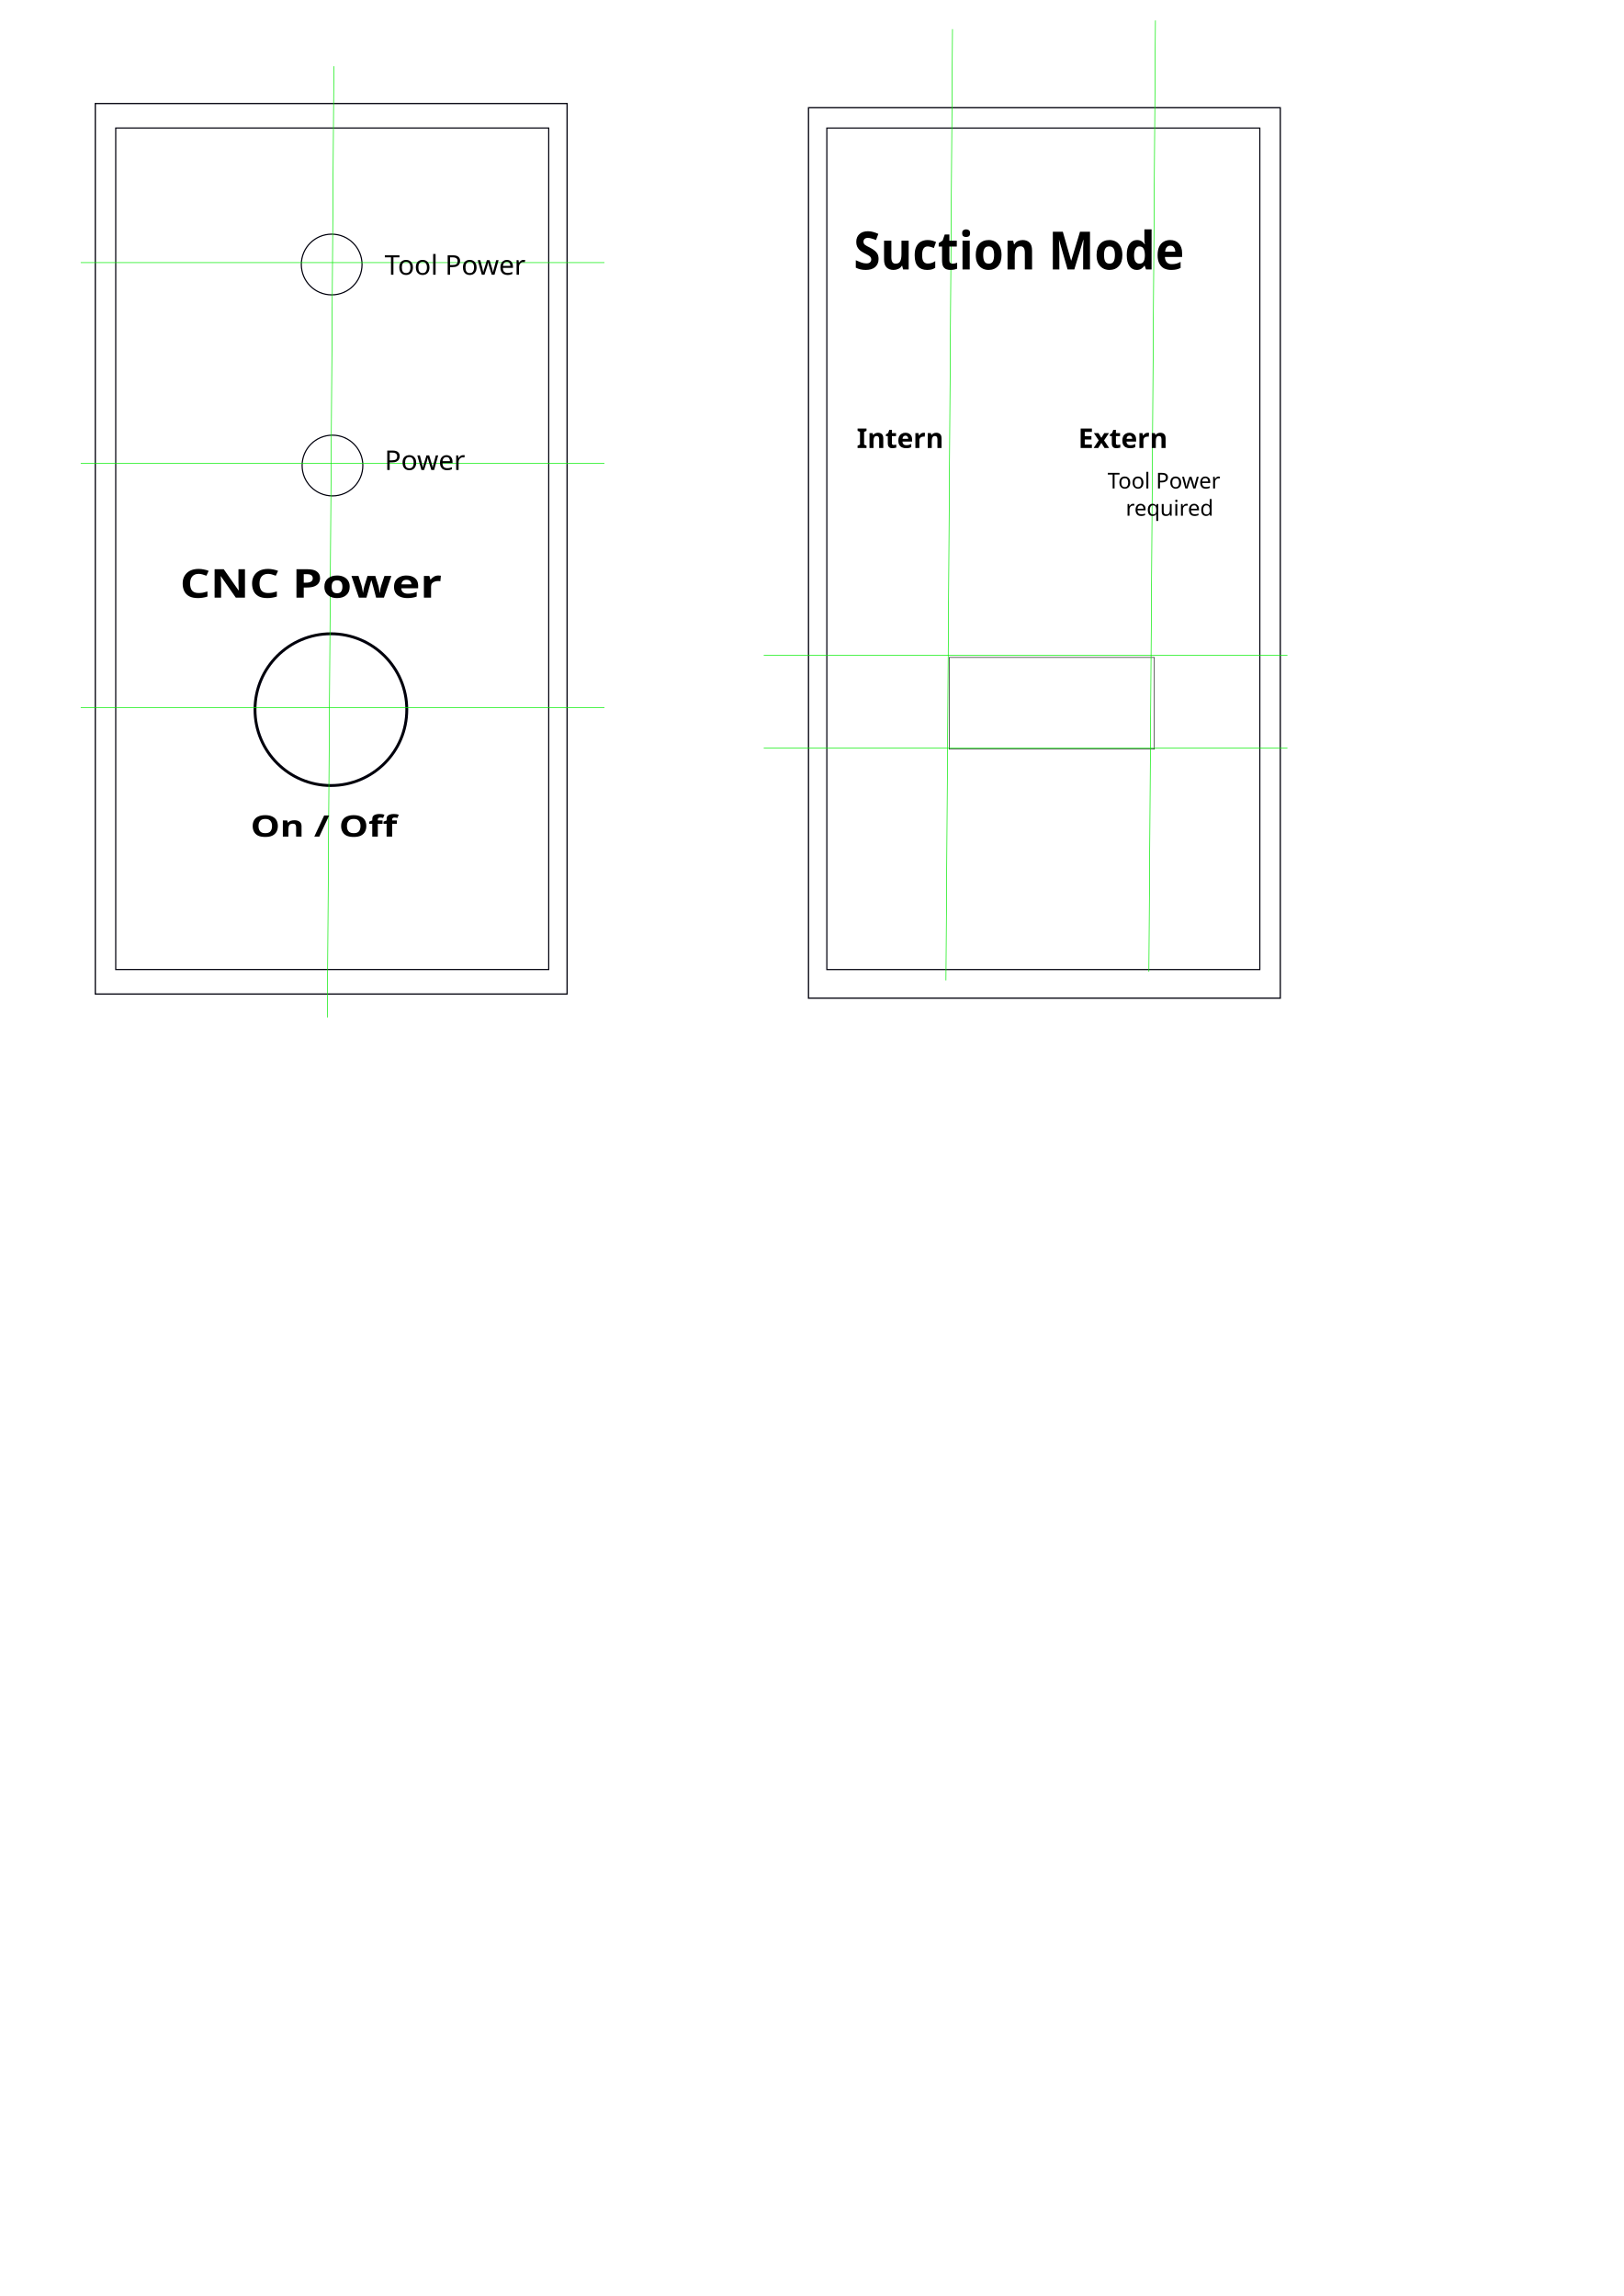
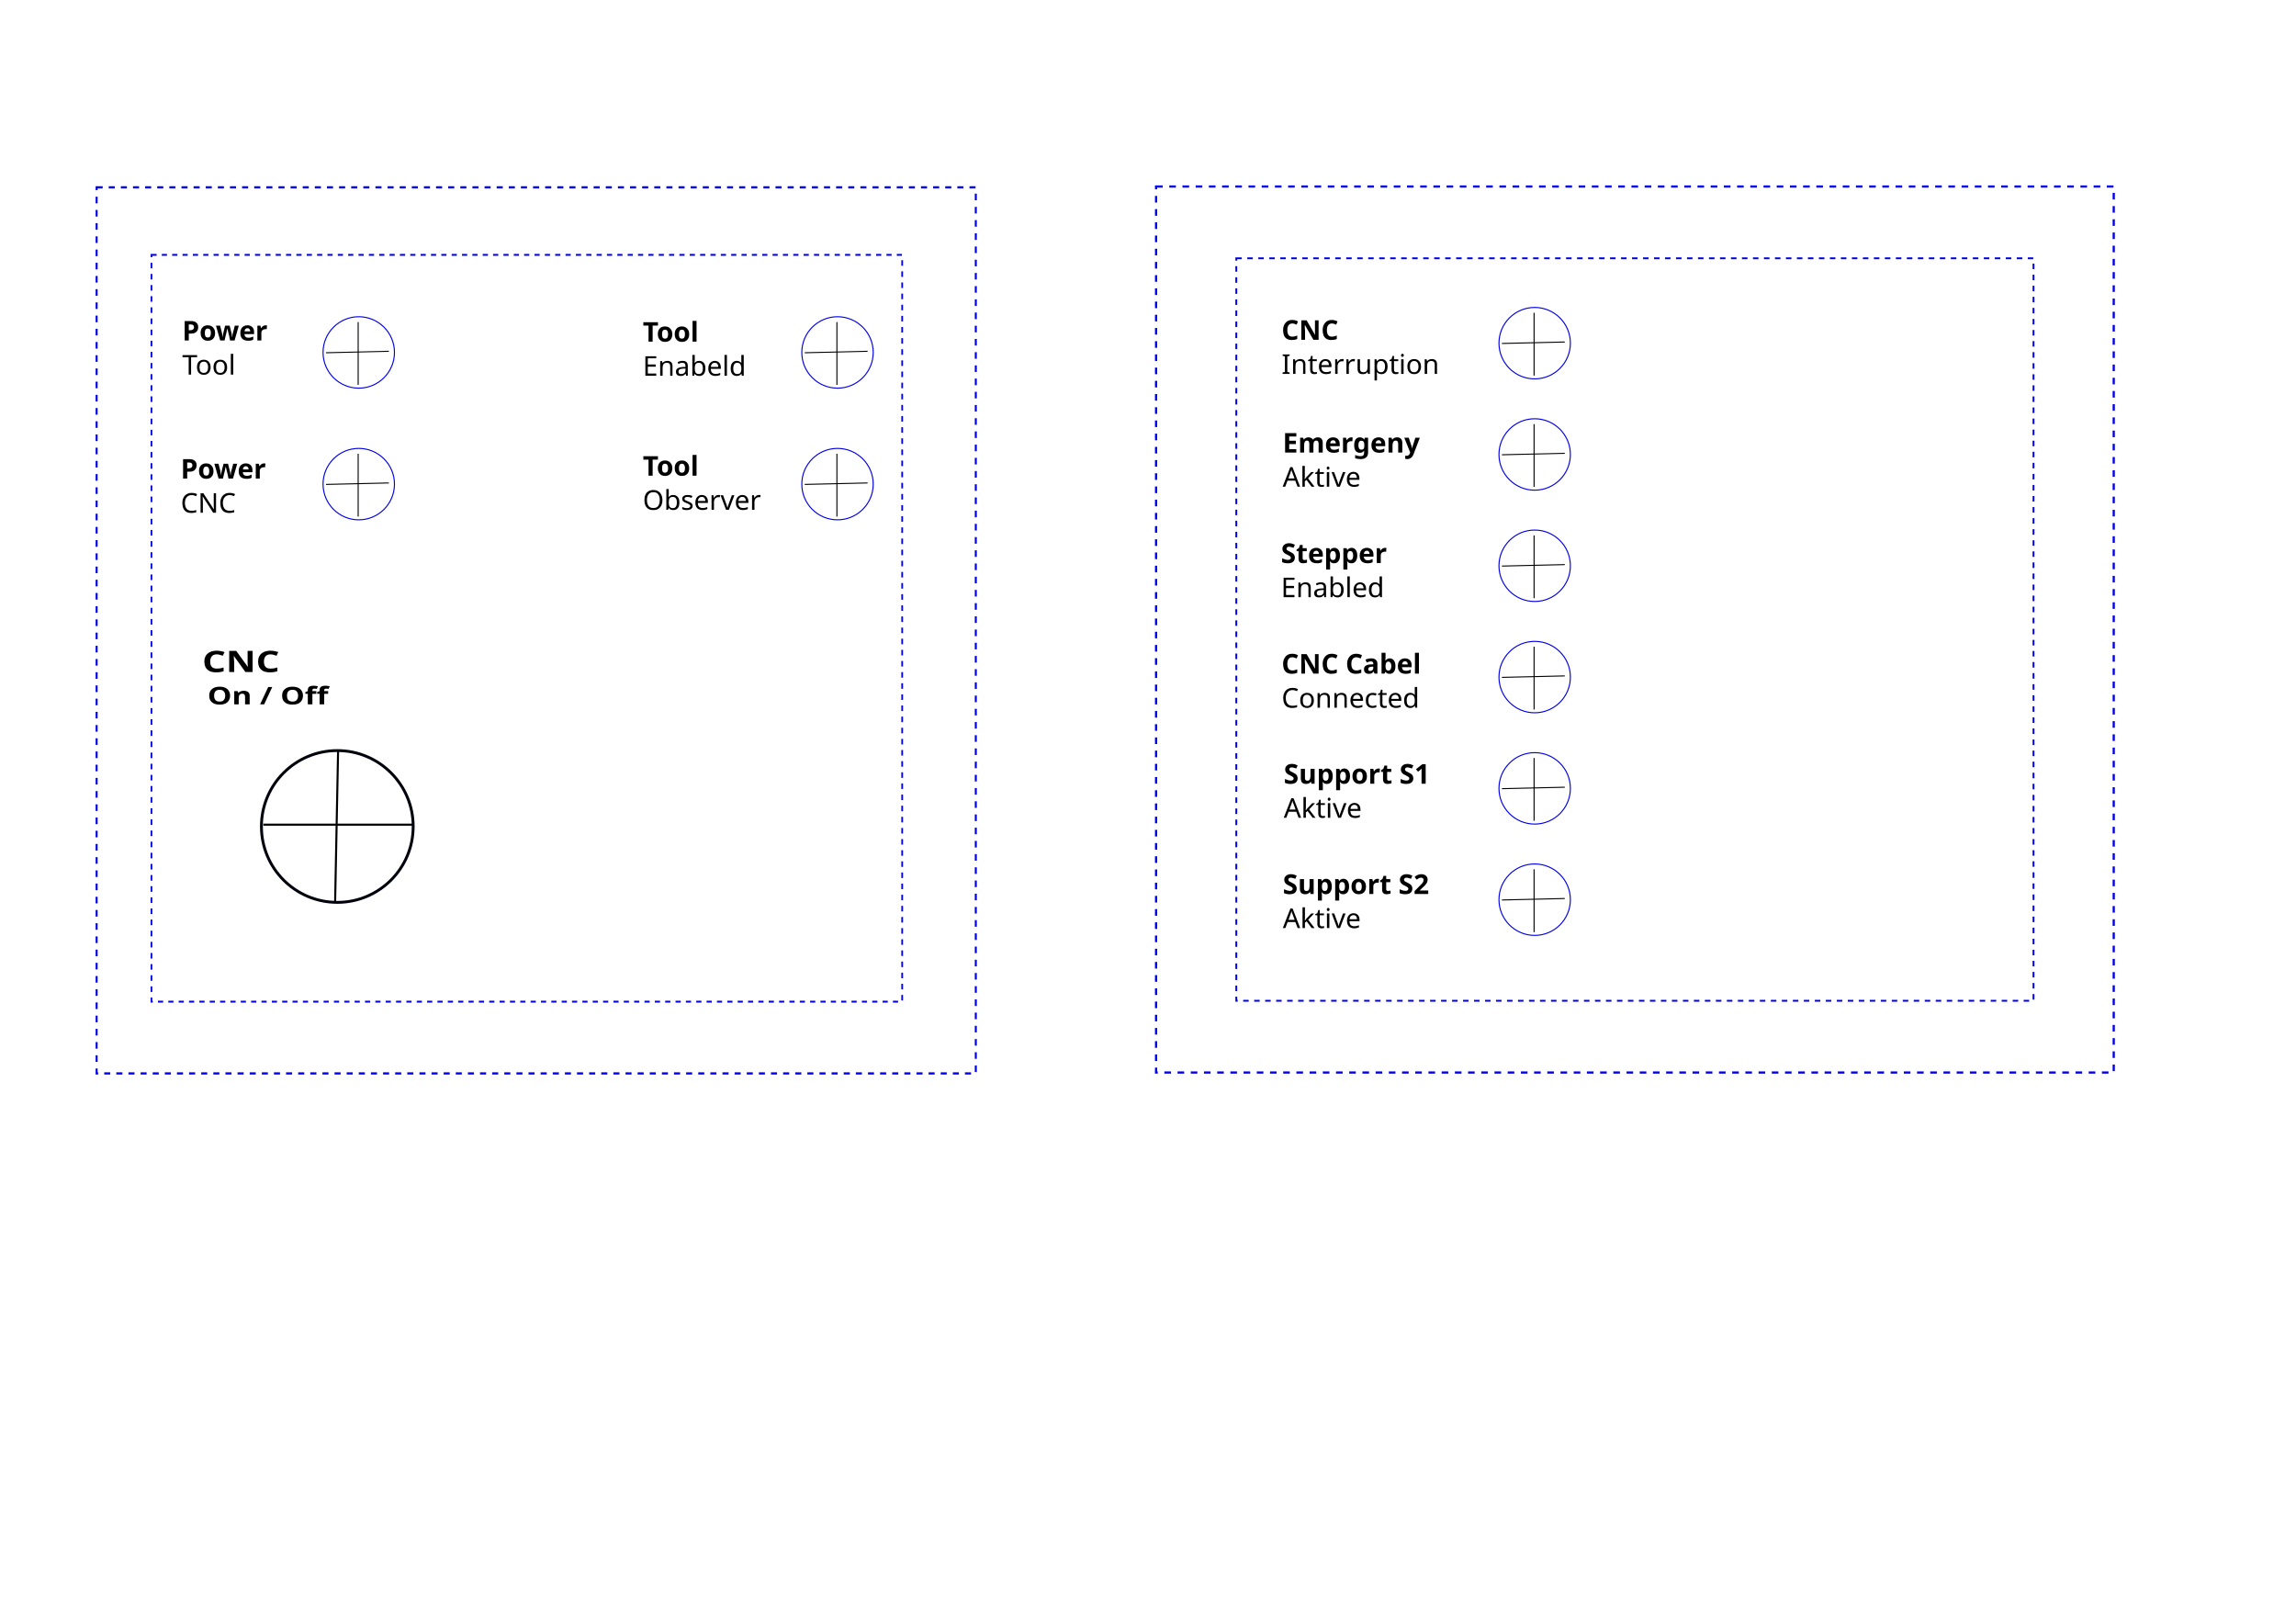
- <svg xmlns="http://www.w3.org/2000/svg" xmlns:ns1="http://www.openswatchbook.org/uri/2009/osb" width="210mm" height="297mm" viewBox="0 0 210 297" version="1.1" id="svg8">
+ <svg xmlns="http://www.w3.org/2000/svg" xmlns:ns1="http://www.openswatchbook.org/uri/2009/osb" width="297mm" height="210mm" viewBox="0 0 297 210" version="1.1" id="svg8">
  <defs id="defs2">
    <linearGradient id="linearGradient4508" ns1:paint="solid">
      <stop style="stop-color:#000000;stop-opacity:1;" offset="0" id="stop4506" />
    </linearGradient>
  </defs>
-   <g id="layer1">
-     <rect id="rect3699-9" width="61.017" height="115.191" x="12.326" y="13.392" style="fill:#000000;fill-opacity:0;stroke:#00000c;stroke-width:0.159;stroke-opacity:1" />
-     <rect id="rect3699-9-1" width="61.017" height="115.191" x="104.567" y="13.932" style="fill:#000000;fill-opacity:0;stroke:#00000c;stroke-width:0.159;stroke-opacity:1" />
+   <g id="layer1" transform="translate(0,-87)">
+     <g transform="matrix(0.2645833,0,0,0.2645833,143.6763,-15.2822)" style="display:inline" id="g1125-0">
+       <rect y="477.758" x="22.181" height="433.098" width="468.196" id="rect4321-3-9" style="display:inline;fill:none;stroke:#0000ef;stroke-width:1.076;stroke-miterlimit:4;stroke-dasharray:3.228, 3.228;stroke-dashoffset:0;stroke-opacity:1" />
+     </g>
+     <g transform="matrix(0.2202577,0,0,0.221721,155.036,14.47742)" style="display:inline" id="g1125-9">
+       <rect y="477.758" x="22.181" height="433.098" width="468.196" id="rect4321-3-0" style="display:inline;fill:none;stroke:#0000ef;stroke-width:1.076;stroke-miterlimit:4;stroke-dasharray:3.228, 3.228;stroke-dashoffset:0;stroke-opacity:1" />
+     </g>
+     <g id="g3626" transform="matrix(0.2645833,0,0,0.2645833,61.42837,76.43433)">
+       <ellipse transform="matrix(0.6110248,0,0,0.6034812,62.06872,91.17036)" id="path3616" style="fill:none;stroke:#0000e7;stroke-width:0.852;stroke-miterlimit:4;stroke-dasharray:none;stroke-dashoffset:0;stroke-opacity:1" cx="188.571" cy="200.576" rx="28.571" ry="28.929" />
+       <g id="g3622">
+         <path style="fill:none;stroke:#000000;stroke-width:0.5;stroke-linecap:butt;stroke-linejoin:miter;stroke-miterlimit:4;stroke-dasharray:none;stroke-opacity:1" d="m 177,197.362 v 30.714" id="path3618" />
+         <path style="fill:none;stroke:#000000;stroke-width:0.5;stroke-linecap:butt;stroke-linejoin:miter;stroke-miterlimit:4;stroke-dasharray:none;stroke-opacity:1" d="m 192,211.648 -30.714,0.714" id="path3620" />
+       </g>
+     </g>
+     <g transform="matrix(0.2645833,0,0,0.2645833,-0.5005208,93.46442)" id="g3626-2">
+       <ellipse transform="matrix(0.6110248,0,0,0.6034812,62.06872,91.17036)" id="path3616-3" style="fill:none;stroke:#0000e7;stroke-width:0.852;stroke-miterlimit:4;stroke-dasharray:none;stroke-dashoffset:0;stroke-opacity:1" cx="188.571" cy="200.576" rx="28.571" ry="28.929" />
+       <g id="g3622-5">
+         <path style="fill:none;stroke:#000000;stroke-width:0.5;stroke-linecap:butt;stroke-linejoin:miter;stroke-miterlimit:4;stroke-dasharray:none;stroke-opacity:1" d="m 177,197.362 v 30.714" id="path3618-1" />
+         <path style="fill:none;stroke:#000000;stroke-width:0.5;stroke-linecap:butt;stroke-linejoin:miter;stroke-miterlimit:4;stroke-dasharray:none;stroke-opacity:1" d="m 192,211.648 -30.714,0.714" id="path3620-6" />
+       </g>
+     </g>
+     <g transform="matrix(0.2645833,0,0,0.2645833,-0.5005208,76.43433)" id="g3626-7">
+       <ellipse transform="matrix(0.6110248,0,0,0.6034812,62.06872,91.17036)" id="path3616-5" style="fill:none;stroke:#0000e7;stroke-width:0.852;stroke-miterlimit:4;stroke-dasharray:none;stroke-dashoffset:0;stroke-opacity:1" cx="188.571" cy="200.576" rx="28.571" ry="28.929" />
+       <g id="g3622-4">
+         <path style="fill:none;stroke:#000000;stroke-width:0.5;stroke-linecap:butt;stroke-linejoin:miter;stroke-miterlimit:4;stroke-dasharray:none;stroke-opacity:1" d="m 177,197.362 v 30.714" id="path3618-4" />
+         <path style="fill:none;stroke:#000000;stroke-width:0.5;stroke-linecap:butt;stroke-linejoin:miter;stroke-miterlimit:4;stroke-dasharray:none;stroke-opacity:1" d="m 192,211.648 -30.714,0.714" id="path3620-2" />
+       </g>
+     </g>
+     <g id="g3626-8" transform="matrix(0.2645833,0,0,0.2645833,49.4299,214.2233)">
+       <g id="g5130" transform="translate(45.34857,-456.4114)">
+         <ellipse ry="28.929" rx="28.571" cy="200.576" cx="188.571" style="fill:none;stroke:#0000e7;stroke-width:0.852;stroke-miterlimit:4;stroke-dasharray:none;stroke-dashoffset:0;stroke-opacity:1" id="path3616-37" transform="matrix(0.6110248,0,0,0.6034812,62.06872,91.17036)" />
+         <g id="g3622-47">
+           <path id="path3618-7" d="m 177,197.362 v 30.714" style="fill:none;stroke:#000000;stroke-width:0.5;stroke-linecap:butt;stroke-linejoin:miter;stroke-miterlimit:4;stroke-dasharray:none;stroke-opacity:1" />
+           <path id="path3620-86" d="m 192,211.648 -30.714,0.714" style="fill:none;stroke:#000000;stroke-width:0.5;stroke-linecap:butt;stroke-linejoin:miter;stroke-miterlimit:4;stroke-dasharray:none;stroke-opacity:1" />
+         </g>
+       </g>
+     </g>
+     <path style="fill:none;stroke:#000000;stroke-width:0.265px;stroke-linecap:butt;stroke-linejoin:miter;stroke-opacity:1" d="M 34.06,193.658 H 53.413" id="path5272" />
+     <path style="fill:none;stroke:#000000;stroke-width:0.265px;stroke-linecap:butt;stroke-linejoin:miter;stroke-opacity:1" d="m 43.736,183.982 -0.387,19.739" id="path5274" />
  </g>
-   <g id="layer2" style="display:inline">
-     <ellipse style="fill:#000000;fill-opacity:0;stroke:#00000c;stroke-width:0.37;stroke-opacity:1" id="path4514" cx="42.796" cy="91.796" rx="9.815" ry="9.815" />
-     <circle style="fill:#000000;fill-opacity:0;stroke:#00000c;stroke-width:0.148;stroke-opacity:1" id="path4514-1" cx="42.154" cy="58.525" r="3.926" transform="translate(0.8466667,1.693333)" />
-     <circle style="fill:#000000;fill-opacity:0;stroke:#00000c;stroke-width:0.148;stroke-opacity:1" id="path4514-1-1" cx="42.333" cy="39.296" r="3.926" transform="translate(0.5644445,-5.08)" />
-     <rect id="rect3699" width="56.001" height="108.852" x="14.967" y="16.562" style="fill:#000000;fill-opacity:0;stroke:#00000c;stroke-width:0.148;stroke-opacity:1" />
-     <rect id="rect3699-2" width="56.001" height="108.852" x="106.937" y="16.567" style="fill:#000000;fill-opacity:0;stroke:#00000c;stroke-width:0.148;stroke-opacity:1;display:inline" />
-     <path style="fill:none;stroke:#00eb00;stroke-width:0.082;stroke-linecap:butt;stroke-linejoin:miter;stroke-miterlimit:4;stroke-opacity:1;stroke-dasharray:none" d="M 43.18,8.569 42.333,131.618" id="path3578" />
-     <path style="fill:none;stroke:#00ee00;stroke-width:0.082;stroke-linecap:butt;stroke-linejoin:miter;stroke-miterlimit:4;stroke-opacity:1;stroke-dasharray:none" d="m 10.442,33.969 67.733,0" id="path4352" />
-     <path style="fill:none;stroke:#00ee00;stroke-width:0.082;stroke-linecap:butt;stroke-linejoin:miter;stroke-miterlimit:4;stroke-opacity:1;stroke-dasharray:none;display:inline" d="m 10.442,59.933 67.733,0" id="path4352-5" />
-     <path style="fill:none;stroke:#00ee00;stroke-width:0.082;stroke-linecap:butt;stroke-linejoin:miter;stroke-miterlimit:4;stroke-opacity:1;stroke-dasharray:none;display:inline" d="m 10.442,91.542 67.734,0" id="path4352-5-1" />
-     <path style="fill:none;stroke:#00eb00;stroke-width:0.082;stroke-linecap:butt;stroke-linejoin:miter;stroke-miterlimit:4;stroke-opacity:1;stroke-dasharray:none;display:inline" d="M 123.19,3.771 122.343,126.82" id="path3578-9" />
-     <rect style="fill:none;stroke:#000000;stroke-width:0.073;stroke-miterlimit:4;stroke-opacity:1;stroke-dasharray:none;stroke-dashoffset:0" id="rect4420" width="26.538" height="11.863" x="122.762" y="85.046" />
-     <path style="fill:none;stroke:#00eb00;stroke-width:0.082;stroke-linecap:butt;stroke-linejoin:miter;stroke-miterlimit:4;stroke-opacity:1;stroke-dasharray:none;display:inline" d="M 149.437,2.642 148.59,125.691" id="path3578-9-6" />
-     <path style="fill:none;stroke:#00ee00;stroke-width:0.082;stroke-linecap:butt;stroke-linejoin:miter;stroke-miterlimit:4;stroke-opacity:1;stroke-dasharray:none;display:inline" d="m 98.777,84.769 67.733,0" id="path4352-5-1-9" />
-     <path style="fill:none;stroke:#00ee00;stroke-width:0.082;stroke-linecap:butt;stroke-linejoin:miter;stroke-miterlimit:4;stroke-opacity:1;stroke-dasharray:none;display:inline" d="m 98.777,96.757 67.733,0" id="path4352-5-1-9-9" />
+   <g id="layer2" style="display:inline" transform="translate(0,-87)">
+     <g transform="matrix(0.242905,0,0,0.2646104,7.1097,-15.191)" style="display:inline" id="g1125">
+       <rect y="477.758" x="22.181" height="433.098" width="468.196" id="rect4321-3" style="display:inline;fill:none;stroke:#0000ef;stroke-width:1.076;stroke-miterlimit:4;stroke-dasharray:3.228, 3.228;stroke-dashoffset:0;stroke-opacity:1" />
+     </g>
+     <g transform="matrix(0.2074113,0,0,0.2230114,14.99209,13.41766)" style="display:inline" id="g1125-1">
+       <rect y="477.758" x="22.181" height="433.098" width="468.196" id="rect4321-3-1" style="display:inline;fill:none;stroke:#0000ef;stroke-width:1.076;stroke-miterlimit:4;stroke-dasharray:3.228, 3.228;stroke-dashoffset:0;stroke-opacity:1" />
+     </g>
+     <ellipse style="display:inline;fill:#000000;fill-opacity:0;stroke:#00000c;stroke-width:0.37;stroke-opacity:1" id="path4514-5" cx="43.632" cy="193.891" rx="9.815" ry="9.815" />
+     <g id="g3626-1" transform="matrix(0.2645833,0,0,0.2645833,151.6105,104.0246)">
+       <ellipse transform="matrix(0.6110248,0,0,0.6034812,62.06872,91.17036)" id="path3616-1" style="fill:none;stroke:#0000e7;stroke-width:0.852;stroke-miterlimit:4;stroke-dasharray:none;stroke-dashoffset:0;stroke-opacity:1" cx="188.571" cy="200.576" rx="28.571" ry="28.929" />
+       <g id="g3622-7">
+         <path style="fill:none;stroke:#000000;stroke-width:0.5;stroke-linecap:butt;stroke-linejoin:miter;stroke-miterlimit:4;stroke-dasharray:none;stroke-opacity:1" d="m 177,197.362 v 30.714" id="path3618-0" />
+         <path style="fill:none;stroke:#000000;stroke-width:0.5;stroke-linecap:butt;stroke-linejoin:miter;stroke-miterlimit:4;stroke-dasharray:none;stroke-opacity:1" d="m 192,211.648 -30.714,0.714" id="path3620-69" />
+       </g>
+     </g>
+     <g transform="matrix(0.2645833,0,0,0.2645833,151.6105,75.23388)" id="g3626-2-6">
+       <ellipse transform="matrix(0.6110248,0,0,0.6034812,62.06872,91.17036)" id="path3616-3-0" style="fill:none;stroke:#0000e7;stroke-width:0.852;stroke-miterlimit:4;stroke-dasharray:none;stroke-dashoffset:0;stroke-opacity:1" cx="188.571" cy="200.576" rx="28.571" ry="28.929" />
+       <g id="g3622-5-0">
+         <path style="fill:none;stroke:#000000;stroke-width:0.5;stroke-linecap:butt;stroke-linejoin:miter;stroke-miterlimit:4;stroke-dasharray:none;stroke-opacity:1" d="m 177,197.362 v 30.714" id="path3618-1-4" />
+         <path style="fill:none;stroke:#000000;stroke-width:0.5;stroke-linecap:butt;stroke-linejoin:miter;stroke-miterlimit:4;stroke-dasharray:none;stroke-opacity:1" d="m 192,211.648 -30.714,0.714" id="path3620-6-2" />
+       </g>
+     </g>
+     <g transform="matrix(0.2645833,0,0,0.2645833,151.6105,132.8153)" id="g3626-7-1">
+       <ellipse transform="matrix(0.6110248,0,0,0.6034812,62.06872,91.17036)" id="path3616-5-9" style="fill:none;stroke:#0000e7;stroke-width:0.852;stroke-miterlimit:4;stroke-dasharray:none;stroke-dashoffset:0;stroke-opacity:1" cx="188.571" cy="200.576" rx="28.571" ry="28.929" />
+       <g id="g3622-4-8">
+         <path style="fill:none;stroke:#000000;stroke-width:0.5;stroke-linecap:butt;stroke-linejoin:miter;stroke-miterlimit:4;stroke-dasharray:none;stroke-opacity:1" d="m 177,197.362 v 30.714" id="path3618-4-0" />
+         <path style="fill:none;stroke:#000000;stroke-width:0.5;stroke-linecap:butt;stroke-linejoin:miter;stroke-miterlimit:4;stroke-dasharray:none;stroke-opacity:1" d="m 192,211.648 -30.714,0.714" id="path3620-2-2" />
+       </g>
+     </g>
+     <g id="g3626-8-3" transform="matrix(0.2645833,0,0,0.2645833,151.6105,118.42)">
+       <ellipse transform="matrix(0.6110248,0,0,0.6034812,62.06872,91.17036)" id="path3616-37-1" style="fill:none;stroke:#0000e7;stroke-width:0.852;stroke-miterlimit:4;stroke-dasharray:none;stroke-dashoffset:0;stroke-opacity:1" cx="188.571" cy="200.576" rx="28.571" ry="28.929" />
+       <g id="g3622-47-5">
+         <path style="fill:none;stroke:#000000;stroke-width:0.5;stroke-linecap:butt;stroke-linejoin:miter;stroke-miterlimit:4;stroke-dasharray:none;stroke-opacity:1" d="m 177,197.362 v 30.714" id="path3618-7-2" />
+         <path style="fill:none;stroke:#000000;stroke-width:0.5;stroke-linecap:butt;stroke-linejoin:miter;stroke-miterlimit:4;stroke-dasharray:none;stroke-opacity:1" d="m 192,211.648 -30.714,0.714" id="path3620-86-9" />
+       </g>
+     </g>
+     <g transform="matrix(0.2645833,0,0,0.2645833,151.6105,89.62925)" id="g3626-2-0">
+       <ellipse transform="matrix(0.6110248,0,0,0.6034812,62.06872,91.17036)" id="path3616-3-1" style="fill:none;stroke:#0000e7;stroke-width:0.852;stroke-miterlimit:4;stroke-dasharray:none;stroke-dashoffset:0;stroke-opacity:1" cx="188.571" cy="200.576" rx="28.571" ry="28.929" />
+       <g id="g3622-5-9">
+         <path style="fill:none;stroke:#000000;stroke-width:0.5;stroke-linecap:butt;stroke-linejoin:miter;stroke-miterlimit:4;stroke-dasharray:none;stroke-opacity:1" d="m 177,197.362 v 30.714" id="path3618-1-1" />
+         <path style="fill:none;stroke:#000000;stroke-width:0.5;stroke-linecap:butt;stroke-linejoin:miter;stroke-miterlimit:4;stroke-dasharray:none;stroke-opacity:1" d="m 192,211.648 -30.714,0.714" id="path3620-6-1" />
+       </g>
+     </g>
+     <g transform="matrix(0.2645833,0,0,0.2645833,151.6105,147.2107)" id="g3626-7-3">
+       <ellipse transform="matrix(0.6110248,0,0,0.6034812,62.06872,91.17036)" id="path3616-5-6" style="fill:none;stroke:#0000e7;stroke-width:0.852;stroke-miterlimit:4;stroke-dasharray:none;stroke-dashoffset:0;stroke-opacity:1" cx="188.571" cy="200.576" rx="28.571" ry="28.929" />
+       <g id="g3622-4-4">
+         <path style="fill:none;stroke:#000000;stroke-width:0.5;stroke-linecap:butt;stroke-linejoin:miter;stroke-miterlimit:4;stroke-dasharray:none;stroke-opacity:1" d="m 177,197.362 v 30.714" id="path3618-4-7" />
+         <path style="fill:none;stroke:#000000;stroke-width:0.5;stroke-linecap:butt;stroke-linejoin:miter;stroke-miterlimit:4;stroke-dasharray:none;stroke-opacity:1" d="m 192,211.648 -30.714,0.714" id="path3620-2-6" />
+       </g>
+     </g>
  </g>
-   <g id="layer3" style="display:inline">
-     <text xml:space="preserve" style="font-size:5.676px;font-style:normal;font-weight:normal;line-height:1.25;letter-spacing:0px;word-spacing:0px;fill:#000000;fill-opacity:1;stroke:none;font-family:sans-serif" x="28.929" y="121.207" id="text4549" transform="scale(1.119984,0.8928698)">
-       <tspan id="tspan4547" x="28.929" y="121.207" style="font-size:4.28px;font-style:normal;font-variant:normal;font-weight:bold;font-stretch:normal;font-family:sans-serif;-inkscape-font-specification:sans-serif Bold">On / Off</tspan>
+   <g id="layer3" style="display:inline" transform="translate(0,-87)">
+     <text xml:space="preserve" style="font-style:normal;font-weight:normal;font-size:12px;line-height:0%;font-family:sans-serif;letter-spacing:0px;word-spacing:0px;display:inline;fill:#000000;fill-opacity:1;stroke:none;stroke-width:1" x="23.579" y="131.037" id="text4553-4">
+       <tspan id="tspan4551-9" x="23.579" y="131.037" style="font-style:normal;font-variant:normal;font-weight:bold;font-stretch:normal;font-size:3.528px;line-height:1.25;font-family:sans-serif;-inkscape-font-specification:'sans-serif, Bold';font-variant-ligatures:normal;font-variant-caps:normal;font-variant-numeric:normal;font-feature-settings:normal;text-align:start;writing-mode:lr-tb;text-anchor:start;stroke-width:1">Power</tspan>
+       <tspan x="23.579" y="135.447" style="font-size:3.528px;line-height:1.25;stroke-width:1" id="tspan942">Tool</tspan>
    </text>
-     <text xml:space="preserve" style="font-size:3.528px;font-style:normal;font-weight:normal;line-height:1.25;letter-spacing:0px;word-spacing:0px;fill:#000000;fill-opacity:1;stroke:none;font-family:sans-serif" x="49.742" y="35.539" id="text4553">
-       <tspan id="tspan4551" x="49.742" y="35.539" style="font-size:3.528px">Tool Power</tspan>
+     <text xml:space="preserve" style="font-style:normal;font-weight:normal;font-size:12px;line-height:0%;font-family:sans-serif;letter-spacing:0px;word-spacing:0px;display:inline;fill:#000000;fill-opacity:1;stroke:none;stroke-width:1" x="23.37" y="148.902" id="text4553-4-1">
+       <tspan id="tspan4551-9-8" x="23.37" y="148.902" style="font-style:normal;font-variant:normal;font-weight:bold;font-stretch:normal;font-size:3.528px;line-height:1.25;font-family:sans-serif;-inkscape-font-specification:'sans-serif, Bold';font-variant-ligatures:normal;font-variant-caps:normal;font-variant-numeric:normal;font-feature-settings:normal;text-align:start;writing-mode:lr-tb;text-anchor:start;stroke-width:1">Power</tspan>
+       <tspan x="23.37" y="153.312" style="font-size:3.528px;line-height:1.25;stroke-width:1" id="tspan942-9">CNC</tspan>
    </text>
-     <text xml:space="preserve" style="font-size:3.528px;font-style:normal;font-weight:normal;line-height:1.25;letter-spacing:0px;word-spacing:0px;fill:#000000;fill-opacity:1;stroke:none;font-family:sans-serif" x="49.742" y="60.798" id="text4557">
-       <tspan id="tspan4555" x="49.742" y="60.798" style="font-size:3.528px">Power</tspan>
+     <text xml:space="preserve" style="font-style:normal;font-weight:normal;font-size:12px;line-height:0%;font-family:sans-serif;letter-spacing:0px;word-spacing:0px;display:inline;fill:#000000;fill-opacity:1;stroke:none;stroke-width:1" x="83.141" y="128.065" id="text4553-4-5">
+       <tspan id="tspan4551-9-5" x="83.141" y="131.182" style="font-size:3.528px;line-height:1.25;stroke-width:1" />
+       <tspan x="83.141" y="131.186" style="font-style:normal;font-variant:normal;font-weight:bold;font-stretch:normal;font-size:3.528px;line-height:1.25;font-family:sans-serif;-inkscape-font-specification:'sans-serif, Bold';font-variant-ligatures:normal;font-variant-caps:normal;font-variant-numeric:normal;font-feature-settings:normal;text-align:start;writing-mode:lr-tb;text-anchor:start;stroke-width:1" id="tspan942-1">Tool</tspan>
+       <tspan x="83.141" y="135.596" style="font-size:3.528px;line-height:1.25;stroke-width:1" id="tspan975">Enabeld</tspan>
    </text>
-     <text xml:space="preserve" style="font-size:6.559px;font-style:normal;font-weight:normal;line-height:1.25;letter-spacing:0px;word-spacing:0px;fill:#000000;fill-opacity:1;stroke:none;display:inline;font-family:sans-serif" x="114.858" y="33.498" id="text4549-6" transform="scale(0.9611715,1.040397)">
-       <tspan id="tspan4547-8" x="114.858" y="33.498" style="font-style:normal;font-variant:normal;font-weight:bold;font-stretch:normal;font-family:sans-serif;-inkscape-font-specification:sans-serif Bold">Suction Mode</tspan>
+     <text xml:space="preserve" style="font-style:normal;font-weight:normal;font-size:12px;line-height:0%;font-family:sans-serif;letter-spacing:0px;word-spacing:0px;display:inline;fill:#000000;fill-opacity:1;stroke:none;stroke-width:1" x="83.141" y="145.405" id="text4553-4-5-2">
+       <tspan id="tspan4551-9-5-2" x="83.141" y="148.522" style="font-size:3.528px;line-height:1.25;stroke-width:1" />
+       <tspan x="83.141" y="148.526" style="font-style:normal;font-variant:normal;font-weight:bold;font-stretch:normal;font-size:3.528px;line-height:1.25;font-family:sans-serif;-inkscape-font-specification:'sans-serif, Bold';font-variant-ligatures:normal;font-variant-caps:normal;font-variant-numeric:normal;font-feature-settings:normal;text-align:start;writing-mode:lr-tb;text-anchor:start;stroke-width:1" id="tspan942-1-5">Tool</tspan>
+       <tspan x="83.141" y="152.936" style="font-size:3.528px;line-height:1.25;stroke-width:1" id="tspan975-2">Observer</tspan>
    </text>
-     <text xml:space="preserve" style="font-size:10.583px;font-style:normal;font-weight:normal;line-height:1.25;letter-spacing:0px;word-spacing:0px;fill:#000000;fill-opacity:1;stroke:none;font-family:sans-serif" x="182.827" y="53.319" id="text4695">
-       <tspan id="tspan4693" x="182.827" y="53.319"> </tspan>
+     <text xml:space="preserve" style="font-style:normal;font-weight:normal;font-size:12px;line-height:0%;font-family:sans-serif;text-align:center;letter-spacing:0px;word-spacing:0px;text-anchor:middle;display:inline;fill:#000000;fill-opacity:1;stroke:none;stroke-width:1" x="38.744" y="194.786" id="text4549-6" transform="scale(1.119984,0.8928698)">
+       <tspan id="tspan4547-5" x="38.744" y="194.786" style="font-style:normal;font-variant:normal;font-weight:bold;font-stretch:normal;font-size:4.28px;line-height:1.25;font-family:sans-serif;-inkscape-font-specification:'sans-serif Bold';text-align:center;text-anchor:middle;stroke-width:1">CNC</tspan>
+       <tspan x="38.744" y="199.471" style="font-style:normal;font-variant:normal;font-weight:bold;font-stretch:normal;font-size:3.528px;line-height:1.25;font-family:sans-serif;-inkscape-font-specification:'sans-serif, Bold';font-variant-ligatures:normal;font-variant-caps:normal;font-variant-numeric:normal;font-feature-settings:normal;text-align:center;writing-mode:lr-tb;text-anchor:middle;stroke-width:1" id="tspan1187">On / Off</tspan>
    </text>
-     <text xml:space="preserve" style="font-size:10.583px;font-style:normal;font-weight:normal;line-height:1.25;letter-spacing:0px;word-spacing:0px;fill:#000000;fill-opacity:1;stroke:none;font-family:sans-serif" x="167.481" y="60.674" id="text4699">
-       <tspan id="tspan4697" x="167.481" y="60.674"> </tspan>
+     <text xml:space="preserve" style="font-style:normal;font-weight:normal;font-size:12px;line-height:0%;font-family:sans-serif;letter-spacing:0px;word-spacing:0px;display:inline;fill:#000000;fill-opacity:1;stroke:none;stroke-width:1" x="165.775" y="127.827" id="text4553-4-5-2-9">
+       <tspan id="tspan4551-9-5-2-9" x="165.775" y="130.944" style="font-size:3.528px;line-height:1.25;stroke-width:1" />
+       <tspan x="165.775" y="130.948" style="font-style:normal;font-variant:normal;font-weight:bold;font-stretch:normal;font-size:3.528px;line-height:1.25;font-family:sans-serif;-inkscape-font-specification:'sans-serif, Bold';font-variant-ligatures:normal;font-variant-caps:normal;font-variant-numeric:normal;font-feature-settings:normal;text-align:start;writing-mode:lr-tb;text-anchor:start;stroke-width:1" id="tspan975-2-8">CNC</tspan>
+       <tspan x="165.775" y="135.358" style="font-size:3.528px;line-height:1.25;stroke-width:1" id="tspan1099">Interruption</tspan>
    </text>
-     <g id="g4488" transform="translate(0,7.337778)">
-       <text id="text4553-0" y="50.612" x="110.805" style="font-size:3.528px;font-style:normal;font-weight:normal;line-height:1.25;letter-spacing:0px;word-spacing:0px;fill:#000000;fill-opacity:1;stroke:none;display:inline;font-family:sans-serif" xml:space="preserve">
-         <tspan style="font-size:3.528px;font-style:normal;font-variant:normal;font-weight:bold;font-stretch:normal;font-family:sans-serif;-inkscape-font-specification:sans-serif Bold" y="50.612" x="110.805" id="tspan4551-0">Intern                   Extern</tspan>
-       </text>
-       <text id="text4557-3" y="55.85" x="153.837" style="font-size:2.822px;font-style:normal;font-weight:normal;text-align:center;line-height:1.25;letter-spacing:0px;word-spacing:0px;text-anchor:middle;fill:#000000;fill-opacity:1;stroke:none;display:inline;font-family:sans-serif" xml:space="preserve">
-         <tspan style="font-size:2.822px;text-align:center;text-anchor:middle" y="55.85" x="153.837" id="tspan4555-7">Tool Power</tspan>
-         <tspan id="tspan4719" style="font-size:2.822px;text-align:center;text-anchor:middle" y="59.377" x="153.837">required</tspan>
-       </text>
-     </g>
-     <text xml:space="preserve" style="font-size:7.485px;font-style:normal;font-weight:normal;line-height:1.25;letter-spacing:0px;word-spacing:0px;fill:#000000;fill-opacity:1;stroke:none;display:inline;font-family:sans-serif" x="21.21" y="84.795" id="text4549-8" transform="scale(1.096866,0.9116883)">
-       <tspan id="tspan4547-0" x="21.21" y="84.795" style="font-size:5.644px;font-style:normal;font-variant:normal;font-weight:bold;font-stretch:normal;font-family:sans-serif;-inkscape-font-specification:sans-serif Bold">CNC Power</tspan>
+     <text xml:space="preserve" style="font-style:normal;font-weight:normal;font-size:12px;line-height:0%;font-family:sans-serif;letter-spacing:0px;word-spacing:0px;display:inline;fill:#000000;fill-opacity:1;stroke:none;stroke-width:1" x="165.698" y="156.702" id="text4553-4-5-2-9-0">
+       <tspan id="tspan4551-9-5-2-9-2" x="165.698" y="159.819" style="font-size:3.528px;line-height:1.25;stroke-width:1" />
+       <tspan x="165.698" y="159.823" style="font-style:normal;font-variant:normal;font-weight:bold;font-stretch:normal;font-size:3.528px;line-height:1.25;font-family:sans-serif;-inkscape-font-specification:'sans-serif, Bold';font-variant-ligatures:normal;font-variant-caps:normal;font-variant-numeric:normal;font-feature-settings:normal;text-align:start;writing-mode:lr-tb;text-anchor:start;stroke-width:1" id="tspan975-2-8-5">Stepper</tspan>
+       <tspan x="165.698" y="164.233" style="font-size:3.528px;line-height:1.25;stroke-width:1" id="tspan1101">Enabled</tspan>
+     </text>
+     <text xml:space="preserve" style="font-style:normal;font-weight:normal;font-size:12px;line-height:0%;font-family:sans-serif;letter-spacing:0px;word-spacing:0px;display:inline;fill:#000000;fill-opacity:1;stroke:none;stroke-width:1" x="165.923" y="142.412" id="text4553-4-5-2-9-0-4">
+       <tspan id="tspan4551-9-5-2-9-2-6" x="165.923" y="145.529" style="font-size:3.528px;line-height:1.25;stroke-width:1" />
+       <tspan x="165.923" y="145.533" style="font-style:normal;font-variant:normal;font-weight:bold;font-stretch:normal;font-size:3.528px;line-height:1.25;font-family:sans-serif;-inkscape-font-specification:'sans-serif, Bold';font-variant-ligatures:normal;font-variant-caps:normal;font-variant-numeric:normal;font-feature-settings:normal;text-align:start;writing-mode:lr-tb;text-anchor:start;stroke-width:1" id="tspan975-2-8-5-0">Emergeny</tspan>
+       <tspan x="165.923" y="149.943" style="font-size:3.528px;line-height:1.25;stroke-width:1" id="tspan1101-0">Aktive</tspan>
+     </text>
+     <text xml:space="preserve" style="font-style:normal;font-weight:normal;font-size:12px;line-height:0%;font-family:sans-serif;letter-spacing:0px;word-spacing:0px;display:inline;fill:#000000;fill-opacity:1;stroke:none;stroke-width:1" x="165.775" y="170.999" id="text4553-4-5-2-9-0-4-1">
+       <tspan id="tspan4551-9-5-2-9-2-6-3" x="165.775" y="174.116" style="font-size:3.528px;line-height:1.25;stroke-width:1" />
+       <tspan x="165.775" y="174.12" style="font-style:normal;font-variant:normal;font-weight:bold;font-stretch:normal;font-size:3.528px;line-height:1.25;font-family:sans-serif;-inkscape-font-specification:'sans-serif, Bold';font-variant-ligatures:normal;font-variant-caps:normal;font-variant-numeric:normal;font-feature-settings:normal;text-align:start;writing-mode:lr-tb;text-anchor:start;stroke-width:1" id="tspan975-2-8-5-0-5">CNC Cabel</tspan>
+       <tspan x="165.775" y="178.53" style="font-size:3.528px;line-height:1.25;stroke-width:1" id="tspan1101-0-0">Connected</tspan>
+     </text>
+     <text xml:space="preserve" style="font-style:normal;font-weight:normal;font-size:12px;line-height:0%;font-family:sans-serif;letter-spacing:0px;word-spacing:0px;display:inline;fill:#000000;fill-opacity:1;stroke:none;stroke-width:1" x="166.057" y="185.235" id="text4553-4-5-2-9-6">
+       <tspan id="tspan4551-9-5-2-9-9" x="166.057" y="188.352" style="font-size:3.528px;line-height:1.25;stroke-width:1" />
+       <tspan x="166.057" y="188.356" style="font-style:normal;font-variant:normal;font-weight:bold;font-stretch:normal;font-size:3.528px;line-height:1.25;font-family:sans-serif;-inkscape-font-specification:'sans-serif, Bold';font-variant-ligatures:normal;font-variant-caps:normal;font-variant-numeric:normal;font-feature-settings:normal;text-align:start;writing-mode:lr-tb;text-anchor:start;stroke-width:1" id="tspan975-2-8-8">Support S1</tspan>
+       <tspan x="166.057" y="192.766" style="font-size:3.528px;line-height:1.25;stroke-width:1" id="tspan1099-4">Aktive</tspan>
+     </text>
+     <text xml:space="preserve" style="font-style:normal;font-weight:normal;font-size:12px;line-height:0%;font-family:sans-serif;letter-spacing:0px;word-spacing:0px;display:inline;fill:#000000;fill-opacity:1;stroke:none;stroke-width:1" x="165.937" y="199.501" id="text4553-4-5-2-9-6-3">
+       <tspan id="tspan4551-9-5-2-9-9-1" x="165.937" y="202.618" style="font-size:3.528px;line-height:1.25;stroke-width:1" />
+       <tspan x="165.937" y="202.622" style="font-style:normal;font-variant:normal;font-weight:bold;font-stretch:normal;font-size:3.528px;line-height:1.25;font-family:sans-serif;-inkscape-font-specification:'sans-serif, Bold';font-variant-ligatures:normal;font-variant-caps:normal;font-variant-numeric:normal;font-feature-settings:normal;text-align:start;writing-mode:lr-tb;text-anchor:start;stroke-width:1" id="tspan975-2-8-8-6">Support S2</tspan>
+       <tspan x="165.937" y="207.032" style="font-size:3.528px;line-height:1.25;stroke-width:1" id="tspan1099-4-6">Aktive</tspan>
    </text>
  </g>
</svg>
